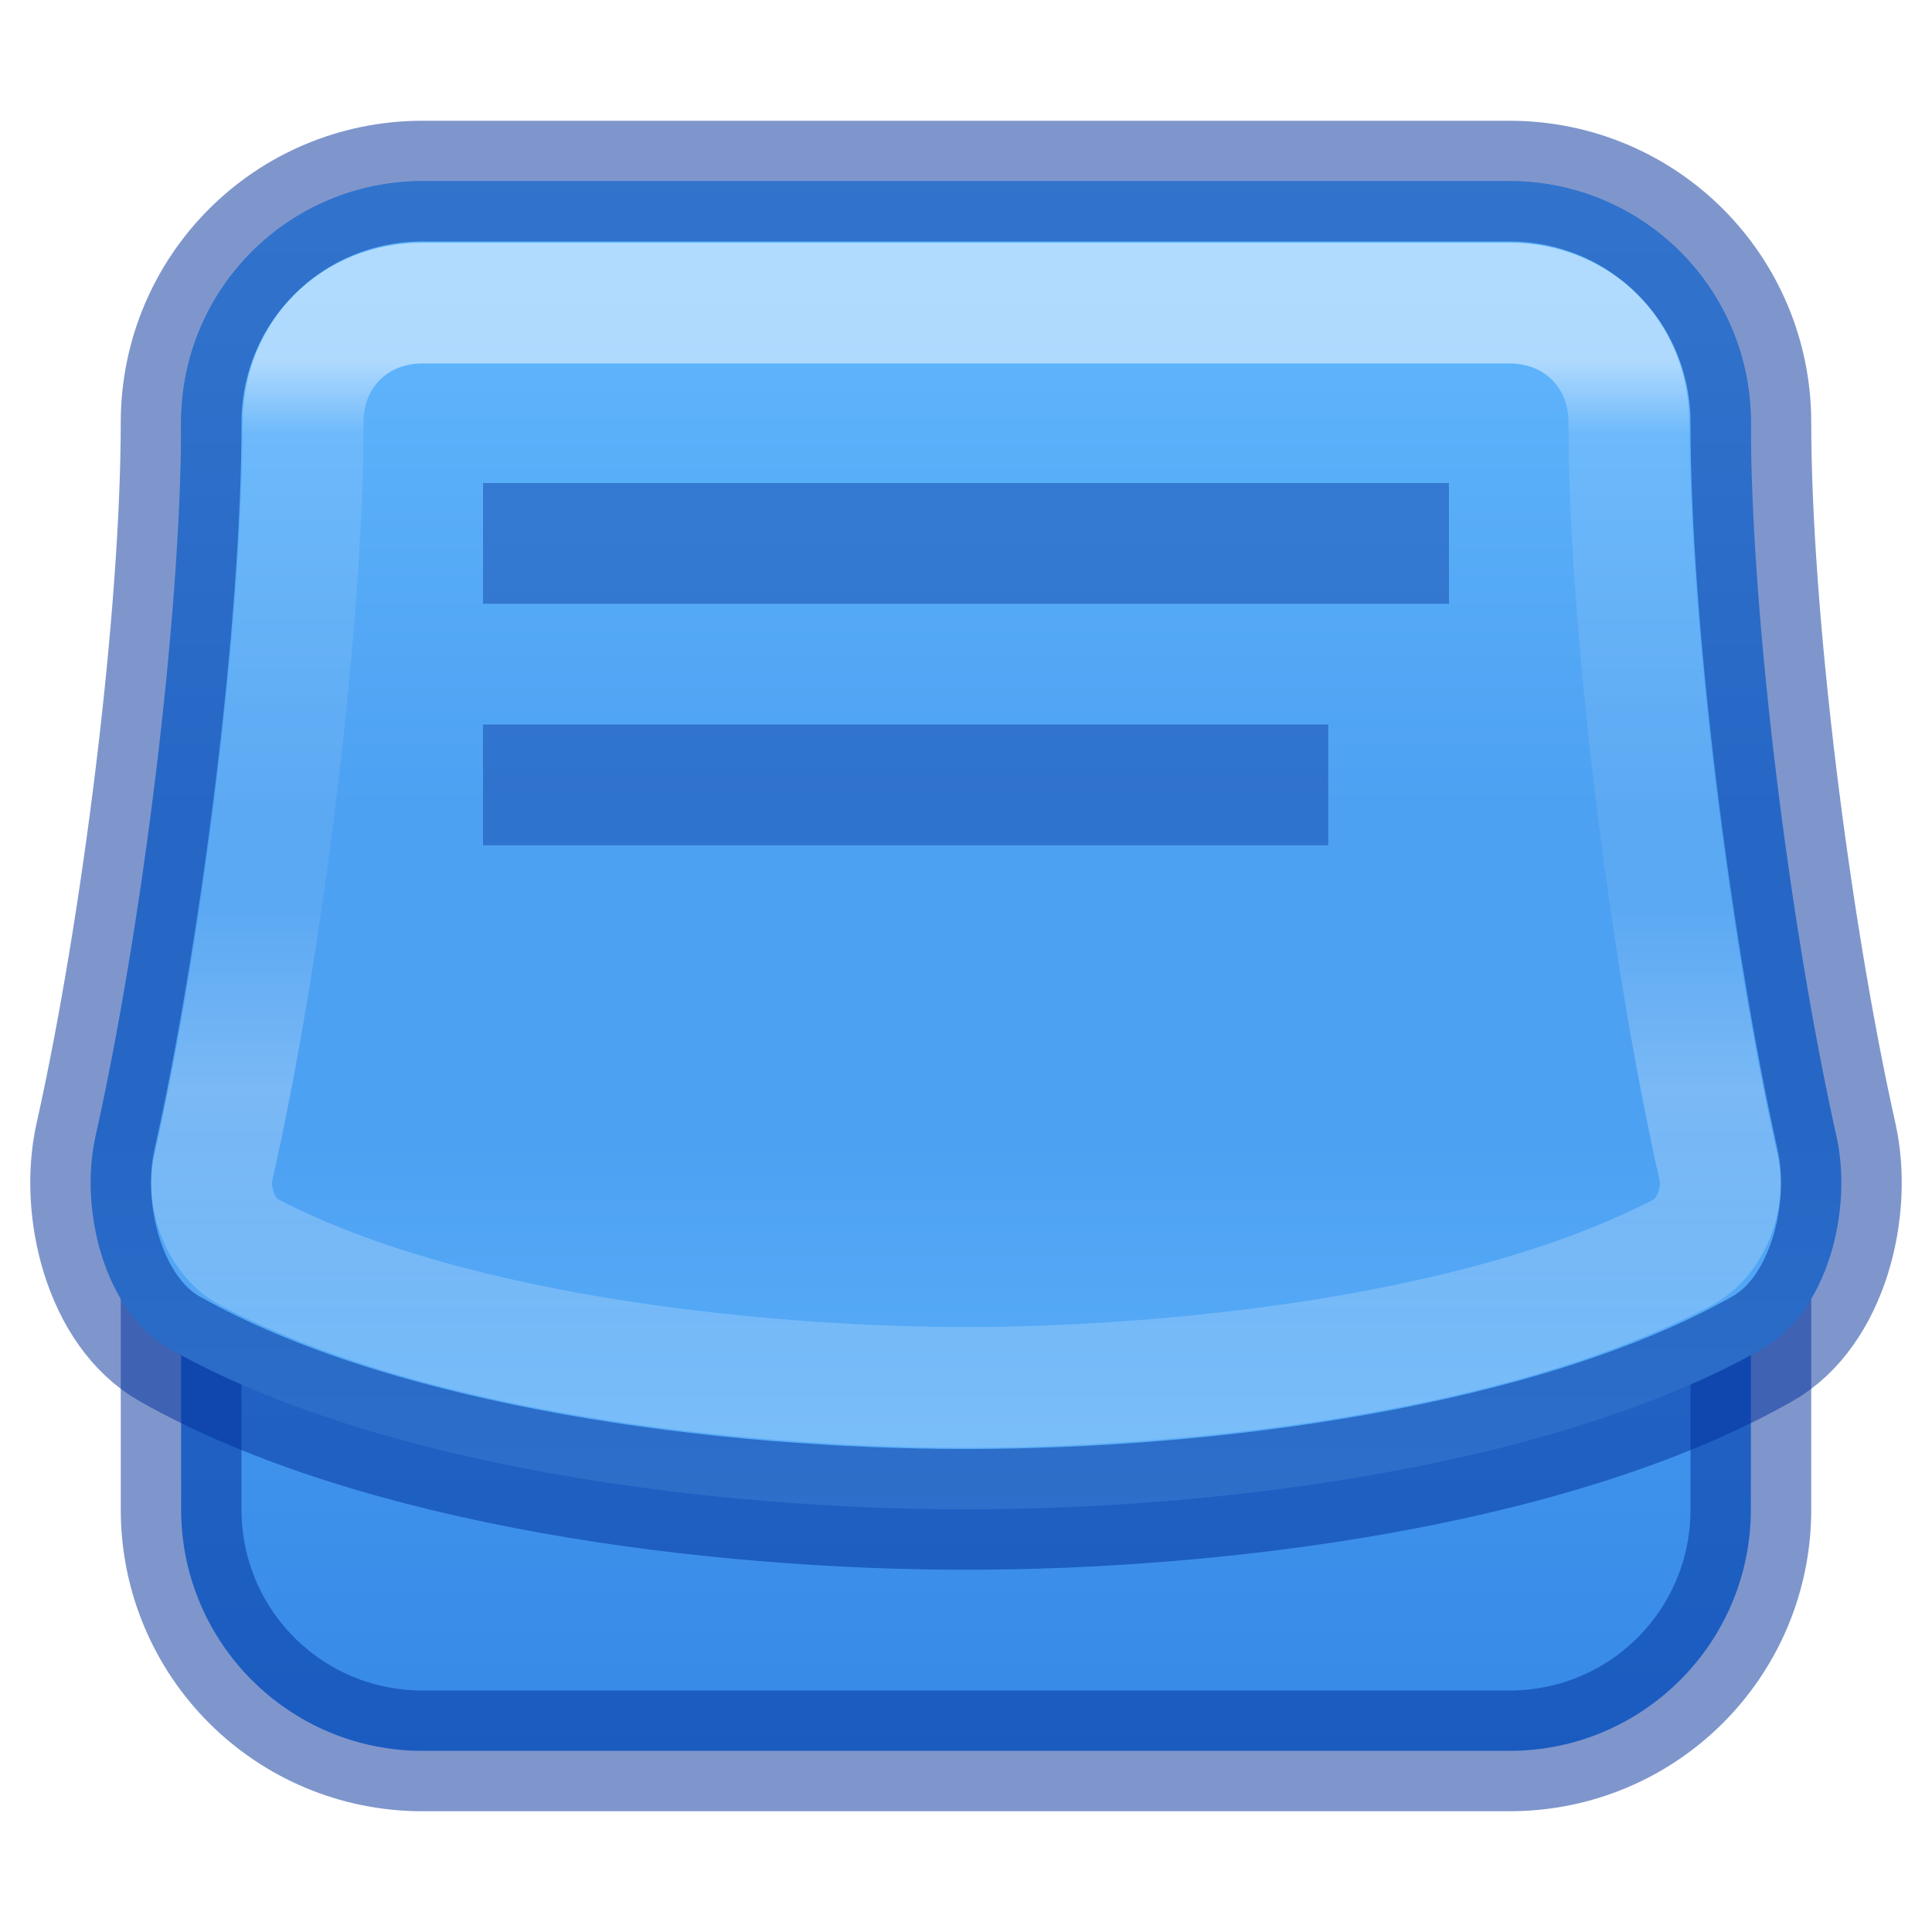
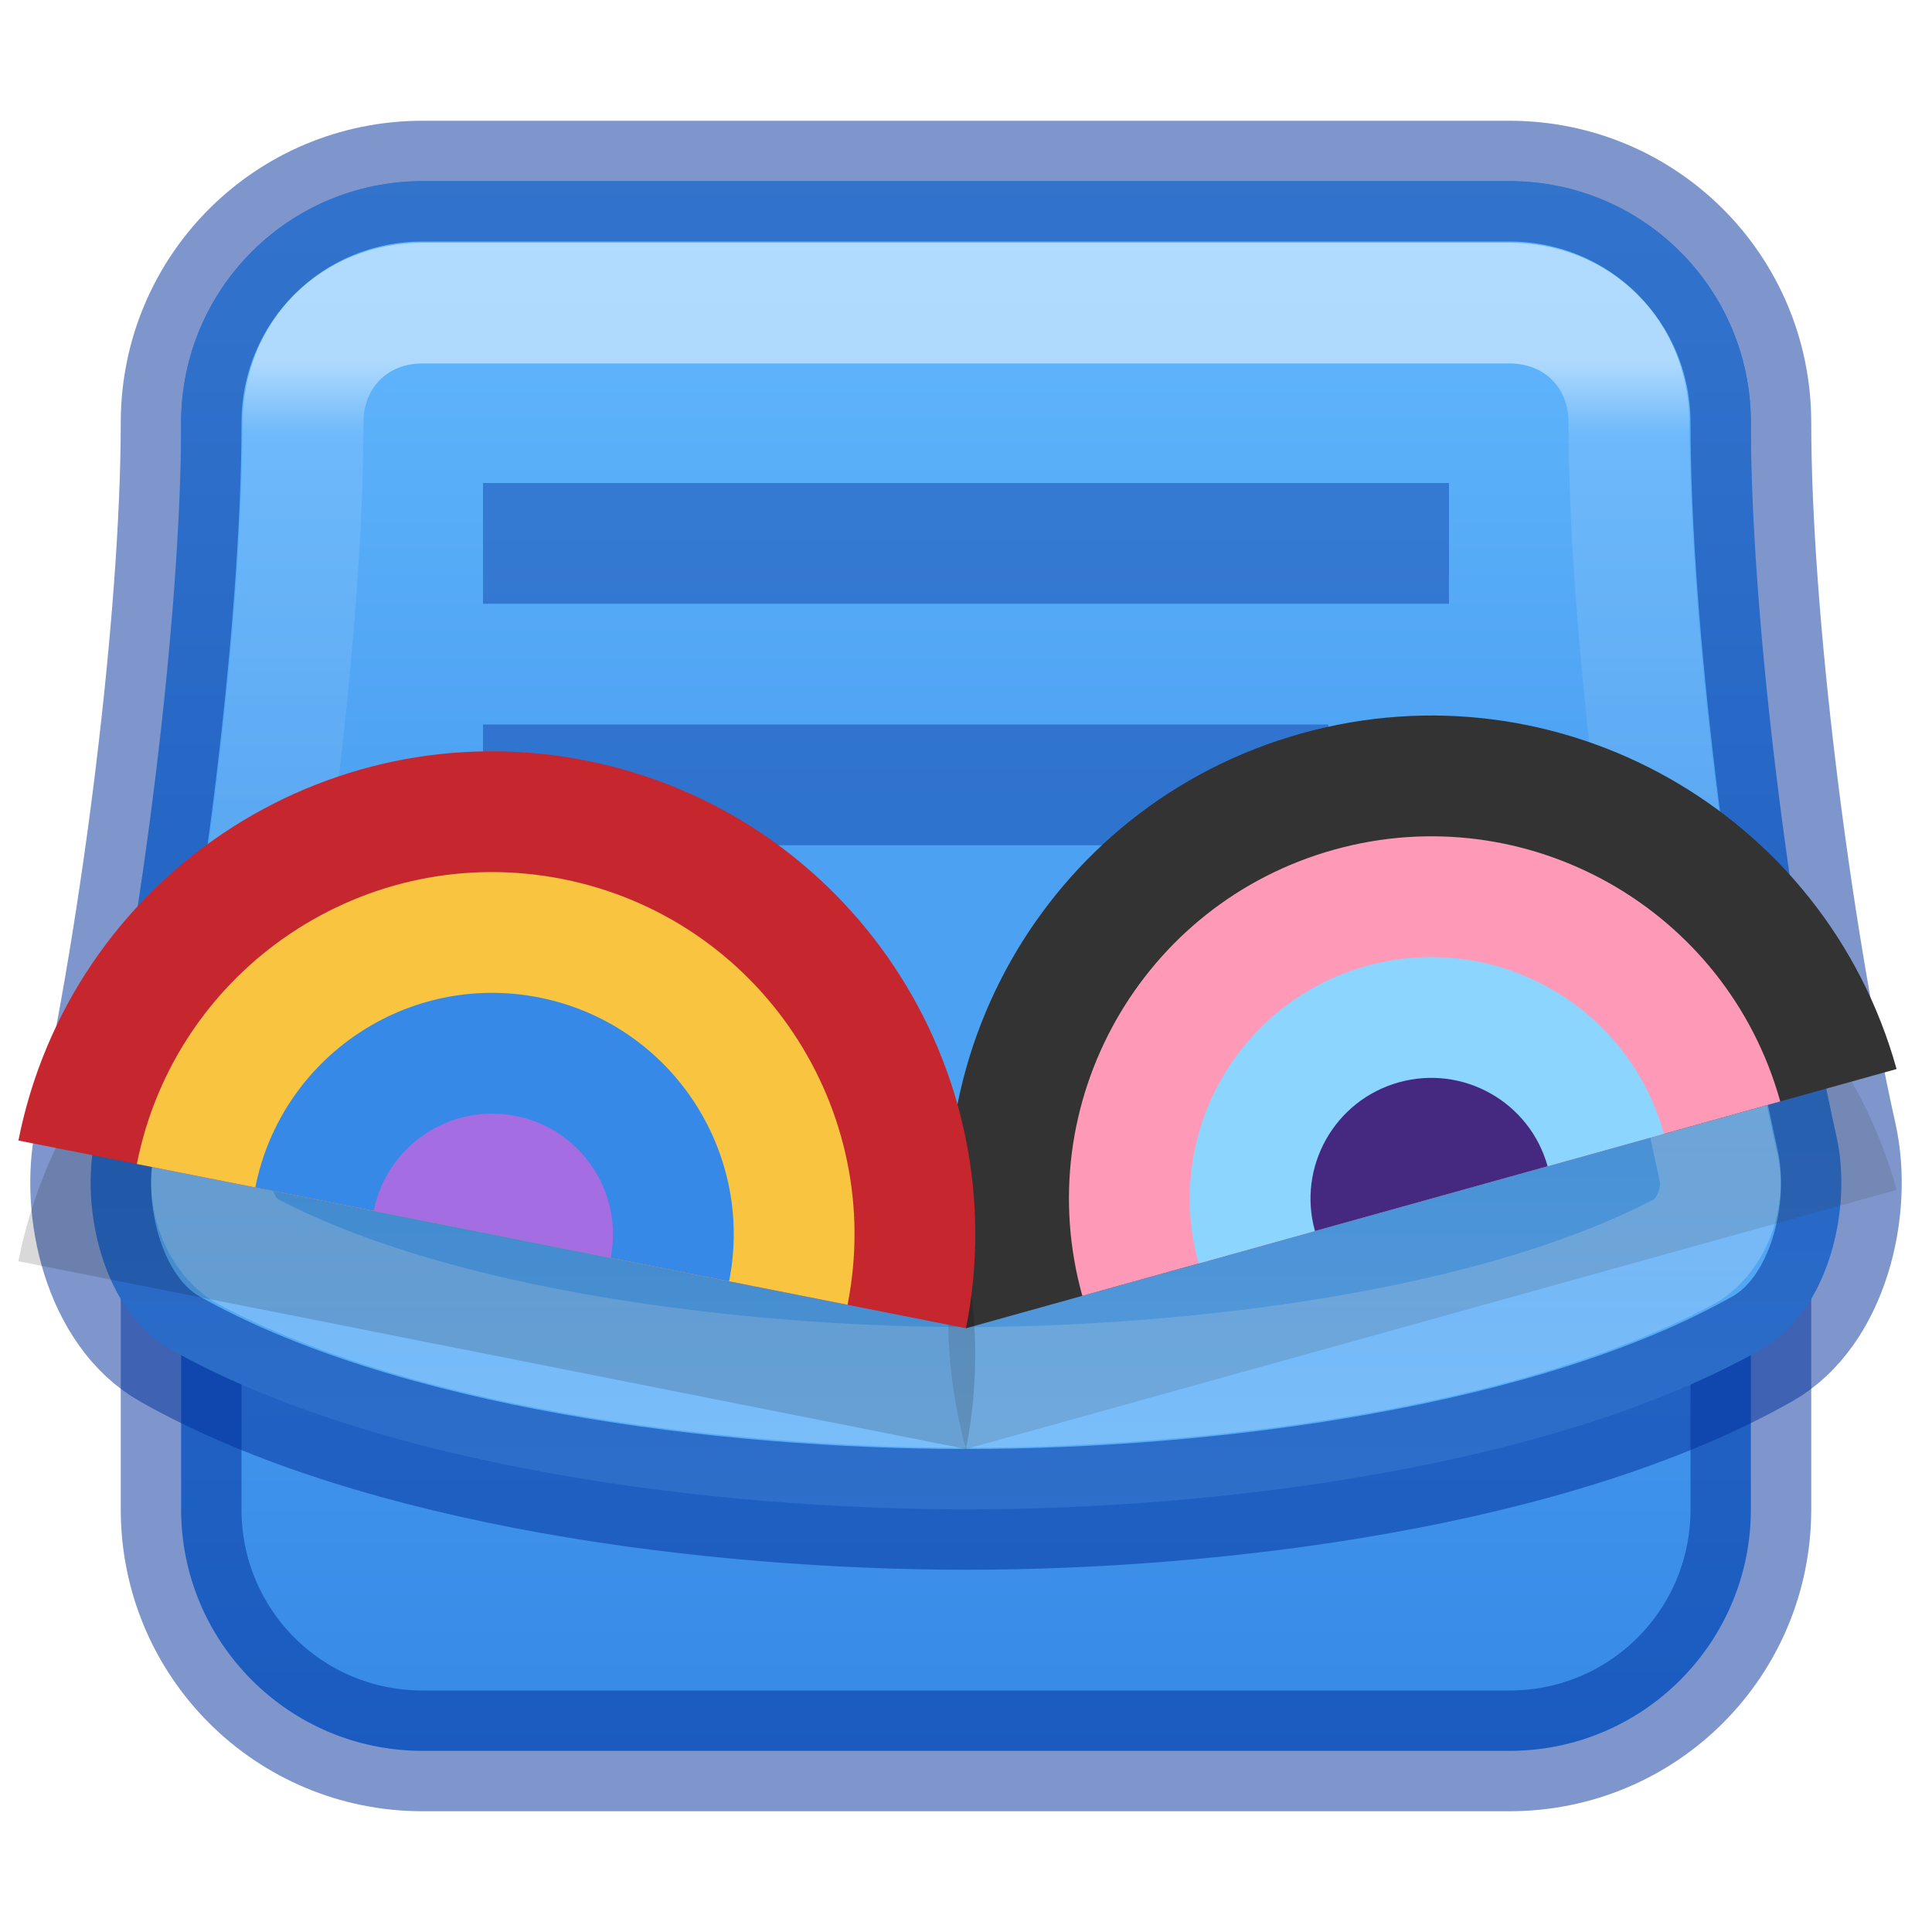
<svg xmlns="http://www.w3.org/2000/svg" xmlns:xlink="http://www.w3.org/1999/xlink" id="svg13986" height="16" width="16" version="1.1" xml:space="preserve">
  <defs id="defs13988">
    <linearGradient id="linearGradient18">
      <stop style="stop-color:#64baff;stop-opacity:1;" offset="0" id="stop10" />
      <stop style="stop-color:#4da1f2;stop-opacity:1;" offset="0.399" id="stop26" />
      <stop style="stop-color:#4da1f2;stop-opacity:1;" offset="0.611" id="stop25" />
      <stop style="stop-color:#64baff;stop-opacity:1;" offset="1" id="stop16" />
    </linearGradient>
    <linearGradient id="linearGradient17">
      <stop style="stop-color:#64baff;stop-opacity:1;" offset="0" id="stop18" />
      <stop style="stop-color:#3689e6;stop-opacity:1;" offset="1" id="stop19" />
    </linearGradient>
    <linearGradient id="linearGradient25">
      <stop id="stop21-7" style="stop-color:#ffffff;stop-opacity:1" offset="0" />
      <stop id="stop22-6" style="stop-color:#ffffff;stop-opacity:0.235" offset="0.075" />
      <stop id="stop23-5" style="stop-color:#ffffff;stop-opacity:0.157" offset="0.562" />
      <stop id="stop24" style="stop-color:#ffffff;stop-opacity:0.5;" offset="0.75" />
      <stop id="stop25-6" style="stop-color:#ffffff;stop-opacity:0.392" offset="1" />
    </linearGradient>
    <linearGradient xlink:href="#linearGradient18" id="linearGradient11" x1="8" y1="1.5" x2="8" y2="14.5" gradientUnits="userSpaceOnUse" />
    <linearGradient xlink:href="#linearGradient25" id="linearGradient43-8" x1="8" y1="3" x2="8" y2="11" gradientUnits="userSpaceOnUse" />
    <linearGradient xlink:href="#linearGradient17" id="linearGradient28" gradientUnits="userSpaceOnUse" x1="8" y1="1.5" x2="8" y2="14.5" />
+     <linearGradient id="linearGradient3688-166-749-4-0-3-8">
+       <stop offset="0" style="stop-color:#181818;stop-opacity:1" id="stop2883-4-0-1-8" />
+       <stop offset="1" style="stop-color:#181818;stop-opacity:0" id="stop2885-9-2-9-6" />
+     </linearGradient>
+     <linearGradient id="linearGradient3702-501-757-8-4-1-1">
+       <stop offset="0" style="stop-color:#181818;stop-opacity:0" id="stop2895-8-9-9-1" />
+       <stop offset="0.5" style="stop-color:#181818;stop-opacity:1" id="stop2897-7-8-7-7" />
+       <stop offset="1" style="stop-color:#181818;stop-opacity:0" id="stop2899-4-5-1-5" />
+     </linearGradient>
+     <linearGradient id="linearGradient39">
+       <stop id="stop20-6" style="stop-color:#ffffff;stop-opacity:1" offset="0" />
+       <stop id="stop36-3" style="stop-color:#ffffff;stop-opacity:0.235" offset="0.038" />
+       <stop id="stop37-2" style="stop-color:#ffffff;stop-opacity:0.157" offset="0.577" />
+       <stop id="stop38-0" style="stop-color:#ffffff;stop-opacity:0.5;" offset="0.769" />
+       <stop id="stop39" style="stop-color:#ffffff;stop-opacity:0.392" offset="1" />
+     </linearGradient>
+     <linearGradient id="linearGradient35">
+       <stop id="stop26-1" style="stop-color:#ffffff;stop-opacity:1" offset="0" />
+       <stop id="stop33" style="stop-color:#ffffff;stop-opacity:0.235" offset="0.031" />
+       <stop id="stop34-5" style="stop-color:#ffffff;stop-opacity:0.157" offset="0.969" />
+       <stop id="stop35-5" style="stop-color:#ffffff;stop-opacity:0.392" offset="1" />
+     </linearGradient>
+     <linearGradient id="linearGradient30">
+       <stop id="stop27" style="stop-color:#ffffff;stop-opacity:1" offset="0" />
+       <stop id="stop28" style="stop-color:#ffffff;stop-opacity:0.235" offset="0.062" />
+       <stop id="stop29" style="stop-color:#ffffff;stop-opacity:0.157" offset="0.938" />
+       <stop id="stop30" style="stop-color:#ffffff;stop-opacity:0.392" offset="1" />
+     </linearGradient>
+     <linearGradient id="linearGradient25-8">
+       <stop id="stop21-5" style="stop-color:#ffffff;stop-opacity:1" offset="0" />
+       <stop id="stop22-9" style="stop-color:#ffffff;stop-opacity:0.235" offset="0.075" />
+       <stop id="stop23-7" style="stop-color:#ffffff;stop-opacity:0.157" offset="0.625" />
+       <stop id="stop24-5" style="stop-color:#ffffff;stop-opacity:0.502" offset="0.725" />
+       <stop id="stop25-3" style="stop-color:#ffffff;stop-opacity:0.392" offset="1" />
+     </linearGradient>
+     <radialGradient gradientTransform="matrix(2.003784,0,0,1.4,27.98813,-17.4)" gradientUnits="userSpaceOnUse" xlink:href="#linearGradient3688-166-749-4-0-3-8" id="radialGradient3493-5" fy="43.5" fx="4.993" r="2.5" cy="43.5" cx="4.993" />
+     <radialGradient gradientTransform="matrix(2.003784,0,0,1.4,-20.01187,-104.4)" gradientUnits="userSpaceOnUse" xlink:href="#linearGradient3688-166-749-4-0-3-8" id="radialGradient3495-2" fy="43.5" fx="4.993" r="2.5" cy="43.5" cx="4.993" />
+     <linearGradient id="linearGradient8">
+       <stop id="stop5" style="stop-color:#ffffff;stop-opacity:1" offset="0" />
+       <stop id="stop6" style="stop-color:#ffffff;stop-opacity:0.235" offset="0.089" />
+       <stop id="stop7" style="stop-color:#ffffff;stop-opacity:0.16;" offset="0.629" />
+       <stop id="stop9" style="stop-color:#ffffff;stop-opacity:0.5;" offset="0.887" />
+       <stop id="stop8" style="stop-color:#ffffff;stop-opacity:0.392" offset="1" />
+     </linearGradient>
+     <linearGradient id="linearGradient15">
+       <stop id="stop12" style="stop-color:#ffffff;stop-opacity:1" offset="0" />
+       <stop id="stop13" style="stop-color:#ffffff;stop-opacity:0.235" offset="0.068" />
+       <stop id="stop14" style="stop-color:#ffffff;stop-opacity:0.157" offset="0.931" />
+       <stop id="stop15" style="stop-color:#ffffff;stop-opacity:0.392" offset="1" />
+     </linearGradient>
+     <radialGradient gradientTransform="matrix(2.003784,0,0,1.4,27.98813,-17.4)" gradientUnits="userSpaceOnUse" xlink:href="#linearGradient3688-166-749-4-0-3-8" id="radialGradient3013-896-0" fy="43.5" fx="4.993" r="2.5" cy="43.5" cx="4.993" />
+     <radialGradient gradientTransform="matrix(2.003784,0,0,1.4,-20.01187,-104.4)" gradientUnits="userSpaceOnUse" xlink:href="#linearGradient3688-166-749-4-0-3-8" id="radialGradient3015-826-2" fy="43.5" fx="4.993" r="2.5" cy="43.5" cx="4.993" />
+     <radialGradient gradientTransform="matrix(2.003784,0,0,1.4,27.98813,-17.4)" gradientUnits="userSpaceOnUse" xlink:href="#linearGradient3688-166-749-4-0-3-8" id="radialGradient3013-896-0-3" fy="43.5" fx="4.993" r="2.5" cy="43.5" cx="4.993" />
+     <radialGradient gradientTransform="matrix(2.003784,0,0,1.4,-20.01187,-104.4)" gradientUnits="userSpaceOnUse" xlink:href="#linearGradient3688-166-749-4-0-3-8" id="radialGradient3015-826-2-6" fy="43.5" fx="4.993" r="2.5" cy="43.5" cx="4.993" />
+     <clipPath clipPathUnits="userSpaceOnUse" id="clipPath30">
+       <rect style="fill:#333333;fill-opacity:1;stroke:none;stroke-linejoin:round;stroke-opacity:0.502" id="rect30" width="18" height="8" x="10.883" y="23.58" />
+     </clipPath>
+     <clipPath clipPathUnits="userSpaceOnUse" id="clipPath31">
+       <rect style="fill:#333333;fill-opacity:1;stroke:none;stroke-linejoin:round;stroke-opacity:0.502" id="rect31" width="18" height="8" x="10.883" y="23.58" transform="rotate(7.716088)" />
+     </clipPath>
+     <clipPath clipPathUnits="userSpaceOnUse" id="clipPath32">
+       <rect style="fill:#333333;fill-opacity:1;stroke:none;stroke-linejoin:round;stroke-opacity:0.502" id="rect32" width="18" height="8" x="10.883" y="23.58" transform="rotate(7.716088)" />
+     </clipPath>
+     <clipPath clipPathUnits="userSpaceOnUse" id="clipPath33">
+       <rect style="fill:#333333;fill-opacity:1;stroke:none;stroke-linejoin:round;stroke-opacity:0.502" id="rect33" width="18" height="8" x="10.883" y="23.58" transform="rotate(7.716088)" />
+     </clipPath>
+     <clipPath clipPathUnits="userSpaceOnUse" id="clipPath34">
+       <rect style="fill:#333333;fill-opacity:1;stroke:none;stroke-linejoin:round;stroke-opacity:0.502" id="rect34" width="18" height="8" x="10.883" y="23.58" transform="rotate(7.716088)" />
+     </clipPath>
+     <clipPath clipPathUnits="userSpaceOnUse" id="clipPath35">
+       <rect style="fill:#333333;fill-opacity:1;stroke:none;stroke-linejoin:round;stroke-opacity:0.502" id="rect35" width="18" height="8" x="10.883" y="23.58" transform="rotate(7.716088)" />
+     </clipPath>
+     <clipPath clipPathUnits="userSpaceOnUse" id="clipPath36">
+       <rect style="fill:#333333;fill-opacity:1;stroke:none;stroke-linejoin:round;stroke-opacity:0.502" id="rect36" width="18" height="8" x="10.883" y="23.58" transform="rotate(7.716088)" />
+     </clipPath>
+     <clipPath clipPathUnits="userSpaceOnUse" id="clipPath37">
+       <rect style="opacity:1;fill:#452981;fill-opacity:1;stroke-width:2;stroke-linejoin:round" id="rect38" width="14" height="7" x="-41" y="23" />
+     </clipPath>
+     <clipPath clipPathUnits="userSpaceOnUse" id="clipPath24">
+       <rect style="opacity:0.15;fill:#000000;stroke:none;stroke-width:2;stroke-linejoin:round" id="rect25" width="16" height="8" x="-1" y="38" />
+     </clipPath>
+     <clipPath clipPathUnits="userSpaceOnUse" id="clipPath26">
+       <rect style="opacity:0.15;fill:#000000;stroke:none;stroke-width:2;stroke-linejoin:round" id="rect27" width="16" height="8" x="-1" y="38" />
+     </clipPath>
+     <clipPath clipPathUnits="userSpaceOnUse" id="clipPath39">
+       <rect style="opacity:0.15;fill:#000000;stroke:none;stroke-width:2;stroke-linejoin:round" id="rect40" width="16" height="8" x="3.044" y="12.784" transform="rotate(6.967568)" />
+     </clipPath>
+     <clipPath clipPathUnits="userSpaceOnUse" id="clipPath40">
+       <rect style="opacity:0.15;fill:#000000;stroke:none;stroke-width:2;stroke-linejoin:round" id="rect41" width="16" height="8" x="3.044" y="12.784" transform="rotate(6.967568)" />
+     </clipPath>
+     <clipPath clipPathUnits="userSpaceOnUse" id="clipPath41">
+       <rect style="opacity:0.15;fill:#000000;stroke:none;stroke-width:2;stroke-linejoin:round" id="rect42" width="16" height="8" x="3.044" y="12.784" transform="rotate(6.967568)" />
+     </clipPath>
+     <clipPath clipPathUnits="userSpaceOnUse" id="clipPath42">
+       <rect style="opacity:0.15;fill:#000000;stroke:none;stroke-width:2;stroke-linejoin:round" id="rect43" width="16" height="8" x="3.044" y="12.784" transform="rotate(6.967568)" />
+     </clipPath>
+     <clipPath clipPathUnits="userSpaceOnUse" id="clipPath43">
+       <rect style="opacity:0.15;fill:#000000;stroke:none;stroke-width:2;stroke-linejoin:round" id="rect44" width="16" height="8" x="3.044" y="12.784" transform="rotate(6.967568)" />
+     </clipPath>
+     <clipPath clipPathUnits="userSpaceOnUse" id="clipPath51">
+       <rect style="opacity:0.15;fill:#000000;stroke:none;stroke-width:2;stroke-linejoin:round" id="rect52" width="16" height="8" x="10.634" y="17.093" />
+     </clipPath>
+     <clipPath clipPathUnits="userSpaceOnUse" id="clipPath52">
+       <rect style="opacity:0.15;fill:#000000;stroke:none;stroke-width:2;stroke-linejoin:round" id="rect53" width="16" height="8" x="10.634" y="17.093" />
+     </clipPath>
+     <clipPath clipPathUnits="userSpaceOnUse" id="clipPath53">
+       <rect style="opacity:0.15;fill:#000000;stroke:none;stroke-width:2;stroke-linejoin:round" id="rect54" width="16" height="8" x="10.634" y="17.093" />
+     </clipPath>
+     <clipPath clipPathUnits="userSpaceOnUse" id="clipPath54">
+       <rect style="opacity:0.15;fill:#000000;stroke:none;stroke-width:2;stroke-linejoin:round" id="rect55" width="16" height="8" x="10.634" y="17.093" />
+     </clipPath>
+     <clipPath clipPathUnits="userSpaceOnUse" id="clipPath55">
+       <rect style="opacity:0.15;fill:#000000;stroke:none;stroke-width:2;stroke-linejoin:round" id="rect56" width="16" height="8" x="10.634" y="17.093" />
+     </clipPath>
+     <clipPath clipPathUnits="userSpaceOnUse" id="clipPath16">
+       <rect style="opacity:0.15;fill:#000000;stroke:none;stroke-width:2;stroke-linejoin:round" id="rect17" width="10" height="5" x="14" y="28" clip-path="none" />
+     </clipPath>
+     <clipPath clipPathUnits="userSpaceOnUse" id="clipPath38">
+       <rect style="opacity:0.15;fill:#000000;stroke:none;stroke-width:2;stroke-linejoin:round" id="rect39" width="10" height="5" x="3.952" y="9.606" clip-path="none" transform="rotate(11.00024)" />
+     </clipPath>
+     <clipPath clipPathUnits="userSpaceOnUse" id="clipPath44">
+       <rect style="opacity:0.15;fill:#000000;stroke:none;stroke-width:2;stroke-linejoin:round" id="rect45" width="10" height="5" x="3.952" y="9.606" clip-path="none" transform="rotate(11.00024)" />
+     </clipPath>
+     <clipPath clipPathUnits="userSpaceOnUse" id="clipPath45">
+       <rect style="opacity:0.15;fill:#000000;stroke:none;stroke-width:2;stroke-linejoin:round" id="rect46" width="10" height="5" x="3.952" y="9.606" clip-path="none" transform="rotate(11.00024)" />
+     </clipPath>
+     <clipPath clipPathUnits="userSpaceOnUse" id="clipPath57">
+       <rect style="opacity:0.15;fill:#000000;stroke:none;stroke-width:2;stroke-linejoin:round" id="rect58" width="10" height="5" x="7.086" y="15.194" clip-path="none" />
+     </clipPath>
+     <clipPath clipPathUnits="userSpaceOnUse" id="clipPath58">
+       <rect style="opacity:0.15;fill:#000000;stroke:none;stroke-width:2;stroke-linejoin:round" id="rect59" width="10" height="5" x="7.086" y="15.194" clip-path="none" />
+     </clipPath>
+     <clipPath clipPathUnits="userSpaceOnUse" id="clipPath59">
+       <rect style="opacity:0.15;fill:#000000;stroke:none;stroke-width:2;stroke-linejoin:round" id="rect60" width="10" height="5" x="7.086" y="15.194" clip-path="none" />
+     </clipPath>
+     <clipPath clipPathUnits="userSpaceOnUse" id="clipPath12">
+       <rect style="opacity:0.15;fill:#000000;stroke:none;stroke-width:2;stroke-linejoin:round" id="rect13" width="8" height="4" x="-11" y="4" clip-path="none" />
+     </clipPath>
+     <clipPath clipPathUnits="userSpaceOnUse" id="clipPath21">
+       <rect style="opacity:0.15;fill:#000000;stroke:none;stroke-width:2;stroke-linejoin:round" id="rect22" width="8" height="4" x="2.179" y="6.217" clip-path="none" />
+     </clipPath>
+     <clipPath clipPathUnits="userSpaceOnUse" id="clipPath22">
+       <rect style="opacity:0.15;fill:#000000;stroke:none;stroke-width:2;stroke-linejoin:round" id="rect23" width="8" height="4" x="2.179" y="6.217" clip-path="none" />
+     </clipPath>
+     <clipPath clipPathUnits="userSpaceOnUse" id="clipPath46">
+       <rect style="opacity:0.15;fill:#000000;stroke:none;stroke-width:2;stroke-linejoin:round" id="rect47" width="8" height="4" x="4.755" y="8.743" clip-path="none" />
+     </clipPath>
+     <clipPath clipPathUnits="userSpaceOnUse" id="clipPath47">
+       <rect style="opacity:0.15;fill:#000000;stroke:none;stroke-width:2;stroke-linejoin:round" id="rect48" width="8" height="4" x="4.755" y="8.743" clip-path="none" />
+     </clipPath>
  </defs>
  <rect style="opacity:1;fill:url(#linearGradient28);stroke-width:2;stroke-linecap:round;stroke-linejoin:round" id="rect3" width="13" height="13" x="1.5" y="1.5" rx="2" ry="2" />
  <path id="rect7" style="opacity:0.5;fill:none;stroke:#002e99;stroke-linecap:round;stroke-linejoin:round" d="m 14.5,10.5 v 2 c 0,1.108 -0.892,2 -2,2 h -9 c -1.108,0 -2,-0.892 -2,-2 v -2" />
  <path id="path21" style="opacity:1;fill:url(#linearGradient11);stroke:none;stroke-linecap:round;stroke-linejoin:round" d="m 3.5,1.5 h 9 c 1.108,0 2,0.892 2,2 0,1.607 0.323,4.183 0.709,5.911 C 15.345,10.018 15.137,10.863 14.596,11.17 12.86,12.153 10.083,12.5 8,12.5 5.917,12.5 3.14,12.153 1.404,11.17 0.863,10.863 0.655,10.018 0.791,9.41 1.177,7.682 1.5,5.107 1.5,3.5 c 0,-1.108 0.892,-2 2,-2 z" />
  <path id="rect20" style="opacity:0.5;fill:none;stroke:#002e99;stroke-linecap:round;stroke-linejoin:miter" d="m 3.5,1.5 h 9 c 1.108,0 2,0.892 2,2 0,1.607 0.323,4.183 0.709,5.911 0.136,0.608 -0.072,1.453 -0.613,1.759 C 12.86,12.153 10.083,12.5 8,12.5 5.917,12.5 3.14,12.153 1.404,11.17 0.863,10.863 0.655,10.018 0.791,9.411 1.177,7.682 1.5,5.107 1.5,3.5 c 0,-1.108 0.892,-2 2,-2 z" />
  <path id="path32" style="opacity:0.5;fill:none;stroke:url(#linearGradient43-8);stroke-linecap:round;stroke-linejoin:miter" d="m 3.5,2.51 h 9 c 0.566,0 0.99,0.424 0.99,0.99 0,1.641 0.328,4.33 0.743,6.171 0.058,0.256 -0.067,0.58 -0.3,0.702 C 12.197,11.279 9.487,11.49 8,11.49 c -1.494,0 -4.2,-0.213 -5.934,-1.118 C 1.834,10.251 1.709,9.927 1.767,9.67 2.182,7.829 2.51,5.141 2.51,3.5 2.51,2.934 2.934,2.51 3.5,2.51 Z" />
  <path style="opacity:0.4;fill:none;fill-opacity:1;stroke:#002e99;stroke-width:1;stroke-linecap:butt;stroke-linejoin:miter;stroke-dasharray:none;stroke-opacity:1" d="m 4,4.5 h 8" id="path47" />
  <path style="opacity:0.4;fill:none;fill-opacity:1;stroke:#002e99;stroke-width:1;stroke-linecap:butt;stroke-linejoin:miter;stroke-dasharray:none;stroke-opacity:1" d="m 4,6.5 h 7" id="path48" />
+   <path id="circle24" clip-path="none" style="opacity:0.15;fill:#333333;fill-opacity:1;stroke:none;stroke-width:2;stroke-linejoin:round" d="M 11.814,6.928 A 4,4 0 0 0 10.779,7.074 4,4 0 0 0 8,11.998 4,4 0 0 0 8,12 L 15.707,9.854 A 4,4 0 0 0 15.691,9.797 4,4 0 0 0 11.814,6.928 Z" />
+   <g id="g12" clip-path="url(#clipPath12)" transform="rotate(-15.56536,9.474937,-60.00793)">
+     <circle style="opacity:1;fill:#333333;fill-opacity:1;stroke:none;stroke-width:2;stroke-linejoin:round" id="path12" cx="-7" cy="8" r="4" />
+     <circle style="opacity:1;fill:#fe9ab8;fill-opacity:1;stroke:none;stroke-width:2;stroke-linejoin:round" id="path5" cx="-7" cy="8" r="3" />
+     <circle style="opacity:1;fill:#8cd5ff;fill-opacity:1;stroke:none;stroke-width:2;stroke-linejoin:round" id="path4" cx="-7" cy="8" r="2" />
+     <circle style="opacity:1;fill:#452981;fill-opacity:1;stroke:none;stroke-width:2;stroke-linejoin:round" id="path3" cx="-7" cy="8" r="1" />
+   </g>
+   <path id="circle18" clip-path="none" style="opacity:0.15;fill:#000000;fill-opacity:1;stroke:none;stroke-width:2;stroke-linejoin:round" d="m 3.812,7.23 a 4,4 0 0 0 -3.652,3.178 4,4 0 0 0 -0.008,0.037 L 8,12 a 4,4 0 0 0 -3.6e-6,-0.002 4,4 0 0 0 -3.121,-4.693 4,4 0 0 0 -0.025,-0.006 l -0.027,-0.006 a 4,4 0 0 0 -0.006,8e-7 4,4 0 0 0 -1.008,-0.062 z" />
+   <g id="g17" clip-path="url(#clipPath12)" transform="rotate(11.20579,-12.79023,65.56418)">
+     <circle style="opacity:1;fill:#c6262e;fill-opacity:1;stroke:none;stroke-width:2;stroke-linejoin:round" id="circle16" cx="-7" cy="8" r="4" />
+     <circle style="opacity:1;fill:#f9c440;fill-opacity:1;stroke:none;stroke-width:2;stroke-linejoin:round" id="circle15" cx="-7" cy="8" r="3" />
+     <circle style="opacity:1;fill:#3689e6;fill-opacity:1;stroke:none;stroke-width:2;stroke-linejoin:round" id="circle14" cx="-7" cy="8" r="2" />
+     <circle style="opacity:1;fill:#a56de2;fill-opacity:1;stroke:none;stroke-width:2;stroke-linejoin:round" id="circle13" cx="-7" cy="8" r="1" />
+   </g>
</svg>
